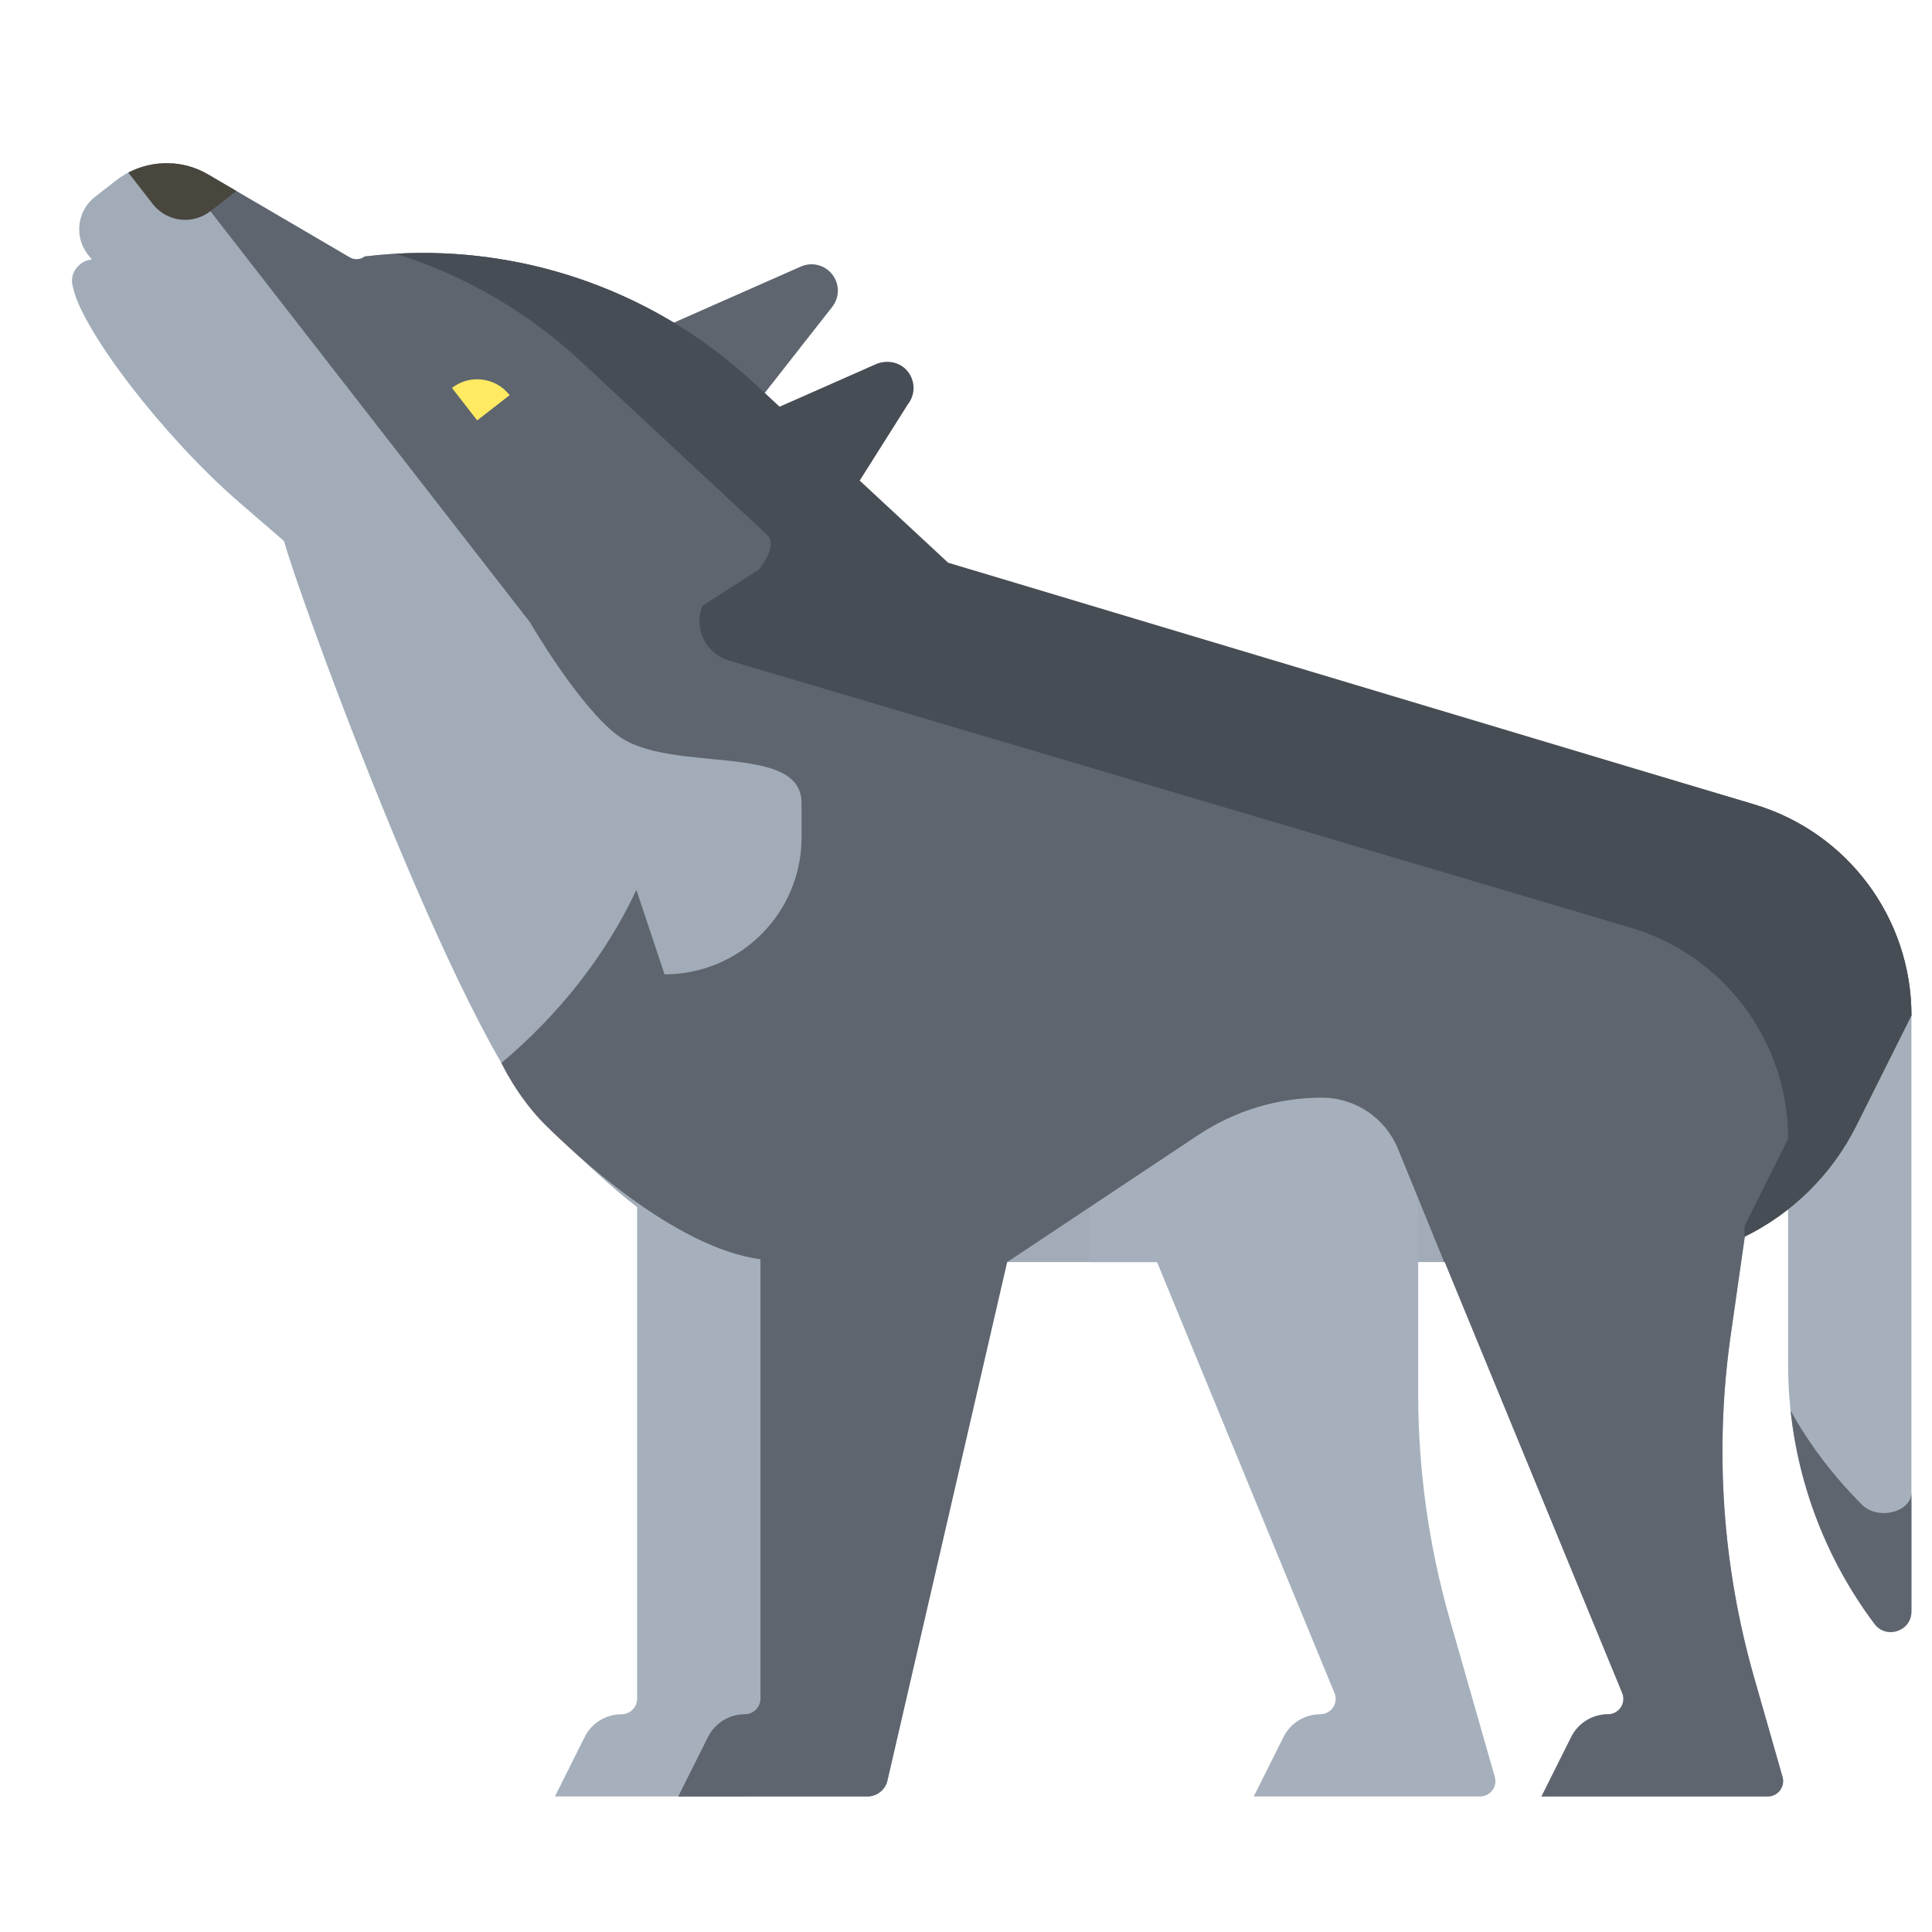
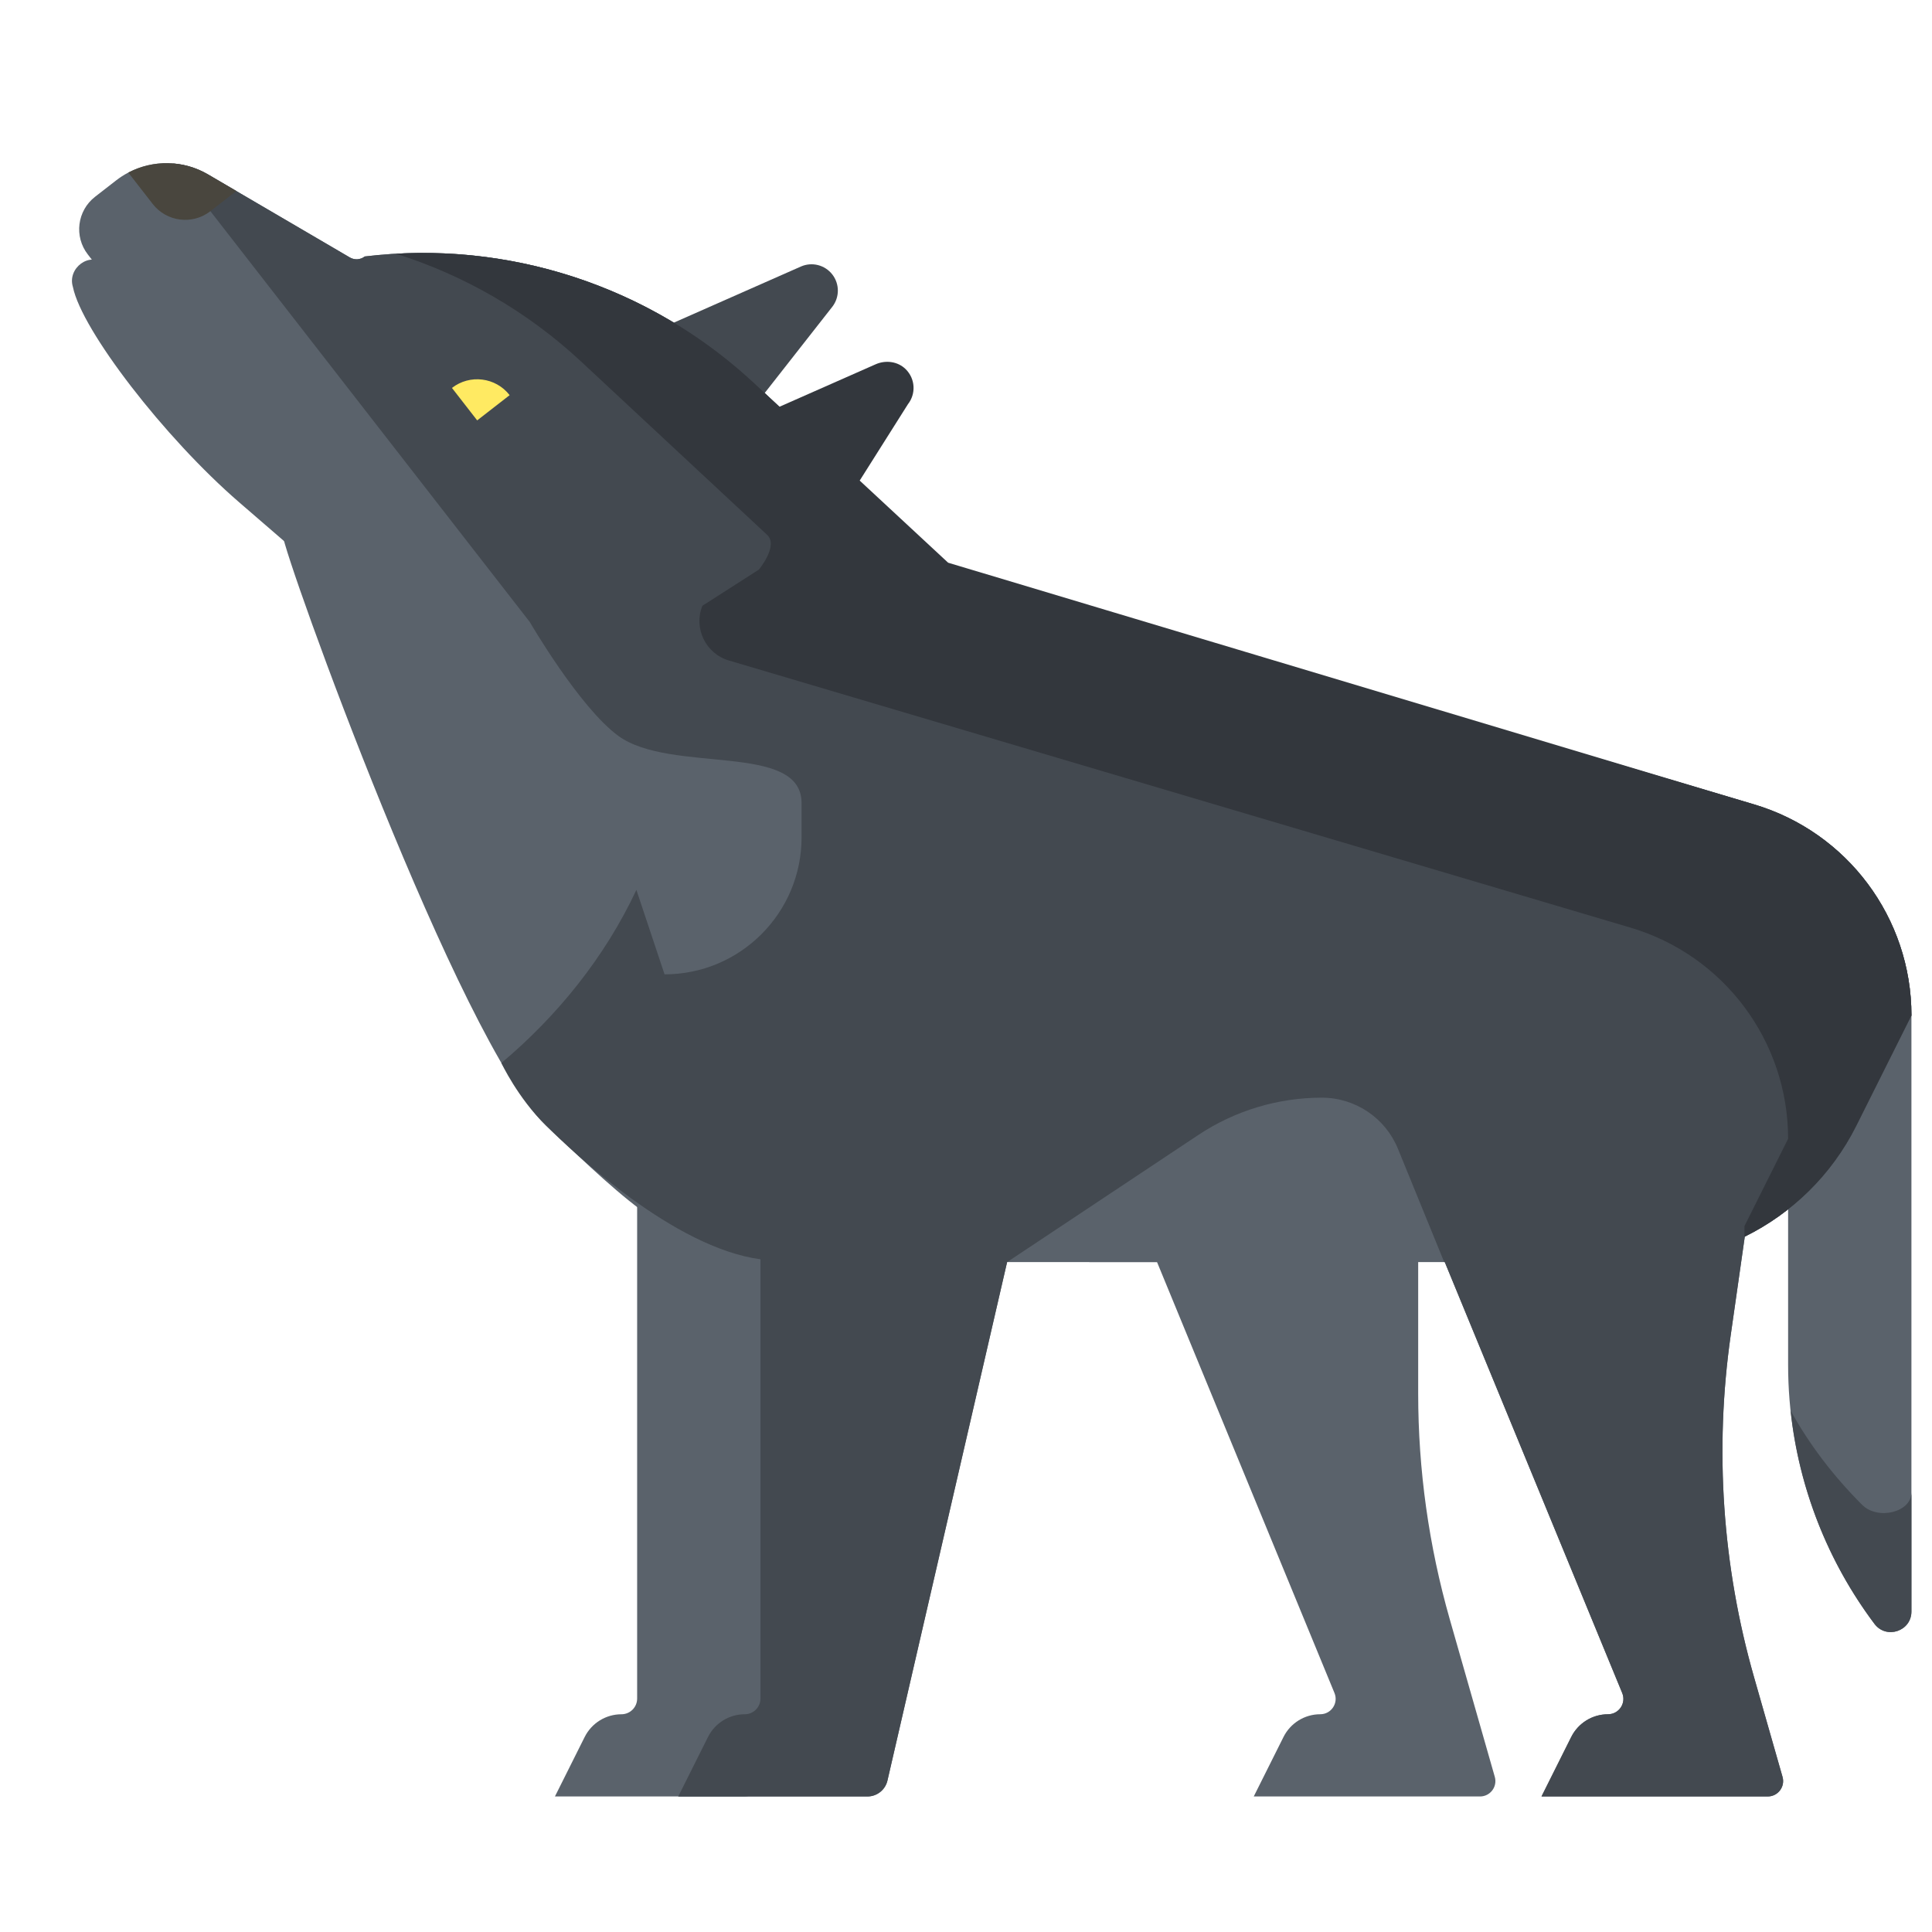
<svg xmlns="http://www.w3.org/2000/svg" xmlns:xlink="http://www.w3.org/1999/xlink" enable-background="new 0 0 512.001 512.001" version="1.1" viewBox="0 0 512.001 512.001" xml:space="preserve">
-   <path d="m44.285 43.246c-4.798-0.036-9.583 1.51-13.539 4.586l-5.555 4.318c-4.75 3.693-5.607 10.537-1.914 15.287l49.912 64.197c2.236 2.876 1.434 4.719 1.732 10.135s46.895 134.74 69.758 156.44 33.855 32.412 56.852 35.516v116.41c0 2.298-1.861 4.162-4.16 4.162-4.126 0-7.897 2.33-9.742 6.021l-7.885 15.766h50.135c2.536 0 4.736-1.751 5.307-4.223l31.707-137.39h115.99l47.023 114.2c1.105 2.682-0.866 5.625-3.766 5.625-4.126-1e-5 -7.899 2.33-9.744 6.021l-7.883 15.766h59.961c2.707 0 4.662-2.59 3.918-5.193l-7.539-26.389c-8.414-29.45-10.524-60.345-6.193-90.666l3.731-26.115c12.561-6.197 23.051-16.381 29.551-29.383l14.615-29.232c0-25.845-16.999-48.609-41.779-55.953l-214.19-63.463c-0.276-0.8-0.741-1.56-1.432-2.203l-49.283-45.914c-27.766-25.869-65.533-38.166-103.21-33.607-1.14 0.886-2.707 0.989-3.953 0.26l-37.592-21.998c-3.364-1.968-7.104-2.952-10.836-2.981z" fill="#a1acb8" />
-   <g transform="translate(0 24)" fill="#a5b0bc">
+   <path d="m44.285 43.246c-4.798-0.036-9.583 1.51-13.539 4.586l-5.555 4.318c-4.75 3.693-5.607 10.537-1.914 15.287l49.912 64.197c2.236 2.876 1.434 4.719 1.732 10.135s46.895 134.74 69.758 156.44 33.855 32.412 56.852 35.516v116.41c0 2.298-1.861 4.162-4.16 4.162-4.126 0-7.897 2.33-9.742 6.021l-7.885 15.766h50.135c2.536 0 4.736-1.751 5.307-4.223l31.707-137.39h115.99l47.023 114.2c1.105 2.682-0.866 5.625-3.766 5.625-4.126-1e-5 -7.899 2.33-9.744 6.021l-7.883 15.766h59.961c2.707 0 4.662-2.59 3.918-5.193l-7.539-26.389c-8.414-29.45-10.524-60.345-6.193-90.666l3.731-26.115c12.561-6.197 23.051-16.381 29.551-29.383l14.615-29.232c0-25.845-16.999-48.609-41.779-55.953l-214.19-63.463c-0.276-0.8-0.741-1.56-1.432-2.203l-49.283-45.914c-27.766-25.869-65.533-38.166-103.21-33.607-1.14 0.886-2.707 0.989-3.953 0.26l-37.592-21.998c-3.364-1.968-7.104-2.952-10.836-2.981z" fill="#5a626b" />
+   <g transform="translate(0 24)" fill="#5a626b">
    <path d="m392.22 452.08h-59.961l7.883-15.765c1.845-3.691 5.617-6.022 9.743-6.022 2.9 0 4.872-2.943 3.767-5.625l-47.024-114.2h-17.943v-43.574h87.149v78.422c0 20.244 2.821 40.389 8.383 59.855l11.921 41.721c0.742 2.602-1.211 5.192-3.918 5.192z" />
    <path d="m234.21 266.89v43.574l-31.707 137.4c-0.571 2.472-2.771 4.222-5.307 4.222h-50.134l7.883-15.765c1.845-3.691 5.618-6.022 9.743-6.022 2.299 0 4.161-1.863 4.161-4.161v-159.24z" />
  </g>
-   <path d="m506.55 269.11v157.96c0 5.234-6.664 7.456-9.804 3.268-14.849-19.799-22.877-43.881-22.877-68.63v-136.17z" fill="#a5b0bc" />
-   <path d="m506.55 395.52v31.541c0 5.234-6.664 7.456-9.804 3.268-12.409-16.546-20.033-36.085-22.21-56.503 4.863 8.83 11.204 17.224 18.942 24.962 4.187 4.188 13.072 1.967 13.072-3.268z" fill="#5e656e" />
-   <path d="m45.924 43.32 90.076 115.86l4.387 5.641s13.177 22.676 23.473 30.193c13.925 10.168 48.566 1.544 48.566 17.807v9.078c0 20.054-16.258 36.312-36.312 36.312l-7.463-22.385c-8.336 17.865-21.095 33.559-35.783 45.876 0 0 4.28 9.161 11.75 16.52s33.917 32.4 56.914 35.504v116.41c0 2.298-1.861 4.16-4.16 4.16-4.126-1e-5 -7.897 2.33-9.742 6.021l-7.885 15.766h50.135c2.536 0 4.736-1.751 5.307-4.223l31.707-137.39 50.668-33.686c9.701-6.449 21.089-9.889 32.738-9.889 8.853 0 16.826 5.356 20.172 13.551l12.26 30.025h0.148l47.023 114.2c1.105 2.682-0.866 5.625-3.766 5.625-4.126-1e-5 -7.899 2.33-9.744 6.021l-7.883 15.766h59.961c2.707 0 4.662-2.59 3.918-5.193l-7.539-26.389c-8.414-29.45-10.524-60.345-6.193-90.666l3.731-26.115c12.561-6.197 23.051-16.381 29.551-29.383l14.615-29.232c0-25.845-16.998-48.609-41.777-55.953l-214.19-63.463s-33.812-32.371-50.713-48.117c-27.766-25.869-65.535-38.166-103.21-33.607-1.14 0.886-2.705 0.991-3.951 0.262l-37.592-21.998c-2.872-1.68-6.018-2.645-9.199-2.908z" fill="#5e656e" />
-   <path id="mouth" d="m103.77 137.93-76.048-67.906c-3.904-3.486-9.948 1.016-8.402 6.017 2.309 11.461 24.265 39.967 44.045 57.059l25.835 22.325z" fill="#a1acb8" />
-   <path d="m196.2 112.38-20.059-25.801 36.104-15.945c2.929-1.293 6.361-0.427 8.326 2.1 1.965 2.528 1.957 6.067-0.018 8.586z" fill="#5e656e" />
-   <path d="m211.25 131.73-10.029-12.9 18.053-7.972c1.463-0.646 3.18-0.214 4.163 1.05 0.983 1.264 0.979 3.034-9e-3 4.293z" fill="#a1acb8" />
-   <path d="m135.06 104.72-8.601 6.687-6.687-8.601c4.75-3.693 11.594-2.836 15.287 1.914z" fill="#ffea62" />
+   <path d="m506.55 269.11v157.96c0 5.234-6.664 7.456-9.804 3.268-14.849-19.799-22.877-43.881-22.877-68.63v-136.17z" fill="#5a626b" />
+   <path d="m506.55 395.52v31.541c0 5.234-6.664 7.456-9.804 3.268-12.409-16.546-20.033-36.085-22.21-56.503 4.863 8.83 11.204 17.224 18.942 24.962 4.187 4.188 13.072 1.967 13.072-3.268z" fill="#434950" />
+   <path d="m45.924 43.32 90.076 115.86l4.387 5.641s13.177 22.676 23.473 30.193c13.925 10.168 48.566 1.544 48.566 17.807v9.078c0 20.054-16.258 36.312-36.312 36.312l-7.463-22.385c-8.336 17.865-21.095 33.559-35.783 45.876 0 0 4.28 9.161 11.75 16.52s33.917 32.4 56.914 35.504v116.41c0 2.298-1.861 4.16-4.16 4.16-4.126-1e-5 -7.897 2.33-9.742 6.021l-7.885 15.766h50.135c2.536 0 4.736-1.751 5.307-4.223l31.707-137.39 50.668-33.686c9.701-6.449 21.089-9.889 32.738-9.889 8.853 0 16.826 5.356 20.172 13.551l12.26 30.025h0.148l47.023 114.2c1.105 2.682-0.866 5.625-3.766 5.625-4.126-1e-5 -7.899 2.33-9.744 6.021l-7.883 15.766h59.961c2.707 0 4.662-2.59 3.918-5.193l-7.539-26.389c-8.414-29.45-10.524-60.345-6.193-90.666l3.731-26.115c12.561-6.197 23.051-16.381 29.551-29.383l14.615-29.232c0-25.845-16.998-48.609-41.777-55.953l-214.19-63.463s-33.812-32.371-50.713-48.117c-27.766-25.869-65.535-38.166-103.21-33.607-1.14 0.886-2.705 0.991-3.951 0.262l-37.592-21.998c-2.872-1.68-6.018-2.645-9.199-2.908z" fill="#434950" />
+   <path id="mouth" d="m103.77 137.93-76.048-67.906c-3.904-3.486-9.948 1.016-8.402 6.017 2.309 11.461 24.265 39.967 44.045 57.059l25.835 22.325z" fill="#5a626b" />
+   <path d="m196.2 112.38-20.059-25.801 36.104-15.945c2.929-1.293 6.361-0.427 8.326 2.1 1.965 2.528 1.957 6.067-0.018 8.586z" fill="#434950" />
+   <path d="m211.25 131.73-10.029-12.9 18.053-7.972c1.463-0.646 3.18-0.214 4.163 1.05 0.983 1.264 0.979 3.034-9e-3 4.293z" fill="#5a626b" />
+   <path id="eye" d="m135.06 104.72-8.601 6.687-6.687-8.601c4.75-3.693 11.594-2.836 15.287 1.914z" fill="#ffea62" />
  <path d="m62.636 50.619-6.88 5.349c-4.75 3.693-11.594 2.836-15.287-1.914l-6.467-8.318c6.572-3.445 14.553-3.356 21.112 0.481z" fill="#49463e" />
-   <path d="m227.83 127.36 12.786-20.245c2.162-2.755 1.967-6.735-0.59-9.271-2.079-2.063-5.288-2.488-7.967-1.305l-25.498 11.26-6.686-6.229c-24.128-22.479-55.804-34.701-88.412-34.529h-2.3e-4c-2.174 0.011-4.351 0.079-6.531 0.201 18.077 5.691 34.888 15.36 49.084 28.586l49.283 45.914c3.098 2.886-2.205 9.219-2.205 9.219l-14.959 9.582c-2.381 5.955 0.871 12.667 7.019 14.49l238.94 70.797c24.78 7.342 41.777 30.108 41.777 55.953l-11.572 23.148v2.816c12.599-6.193 23.124-16.384 29.639-29.414l14.615-29.232c0-25.845-16.998-48.609-41.777-55.949l-213.51-64.029" fill="#474d54" />
-   <animateTransform xlink:href="#mouth" attributeName="transform" type="rotate" values="0 110 100; -15 110 100; 0 110 100; -15 110 100; 0 110 100; -20 110 100; 0 110 100;" keyTimes="0; 0.03; 0.28; 0.34; 0.64; 0.72; 1" begin="10s" dur="29s" id="mouth-animation" />
+   <path d="m227.83 127.36 12.786-20.245c2.162-2.755 1.967-6.735-0.59-9.271-2.079-2.063-5.288-2.488-7.967-1.305l-25.498 11.26-6.686-6.229c-24.128-22.479-55.804-34.701-88.412-34.529h-2.3e-4c-2.174 0.011-4.351 0.079-6.531 0.201 18.077 5.691 34.888 15.36 49.084 28.586l49.283 45.914c3.098 2.886-2.205 9.219-2.205 9.219l-14.959 9.582c-2.381 5.955 0.871 12.667 7.019 14.49l238.94 70.797c24.78 7.342 41.777 30.108 41.777 55.953l-11.572 23.148v2.816c12.599-6.193 23.124-16.384 29.639-29.414l14.615-29.232c0-25.845-16.998-48.609-41.777-55.949l-213.51-64.029" fill="#33373d" />
+   <animateTransform xlink:href="#mouth" attributeName="transform" type="rotate" values="0 110 100; -18 110 100; -7 110 100; -7 110 100; 0 110 100; 0 110 100;" keyTimes="0; 0.05; .2; .8; .85; 1" begin="1s" dur="8s" repeatCount="indefinite" id="mouth-animation" />
+   <animate xlink:href="#eye" attributeName="opacity" values="1; 1; 0; 1; 1;" keyTimes="0; 0.48; .50; .52; 1" begin="2s" dur="5s" repeatCount="indefinite" id="eye-animation" />
</svg>
